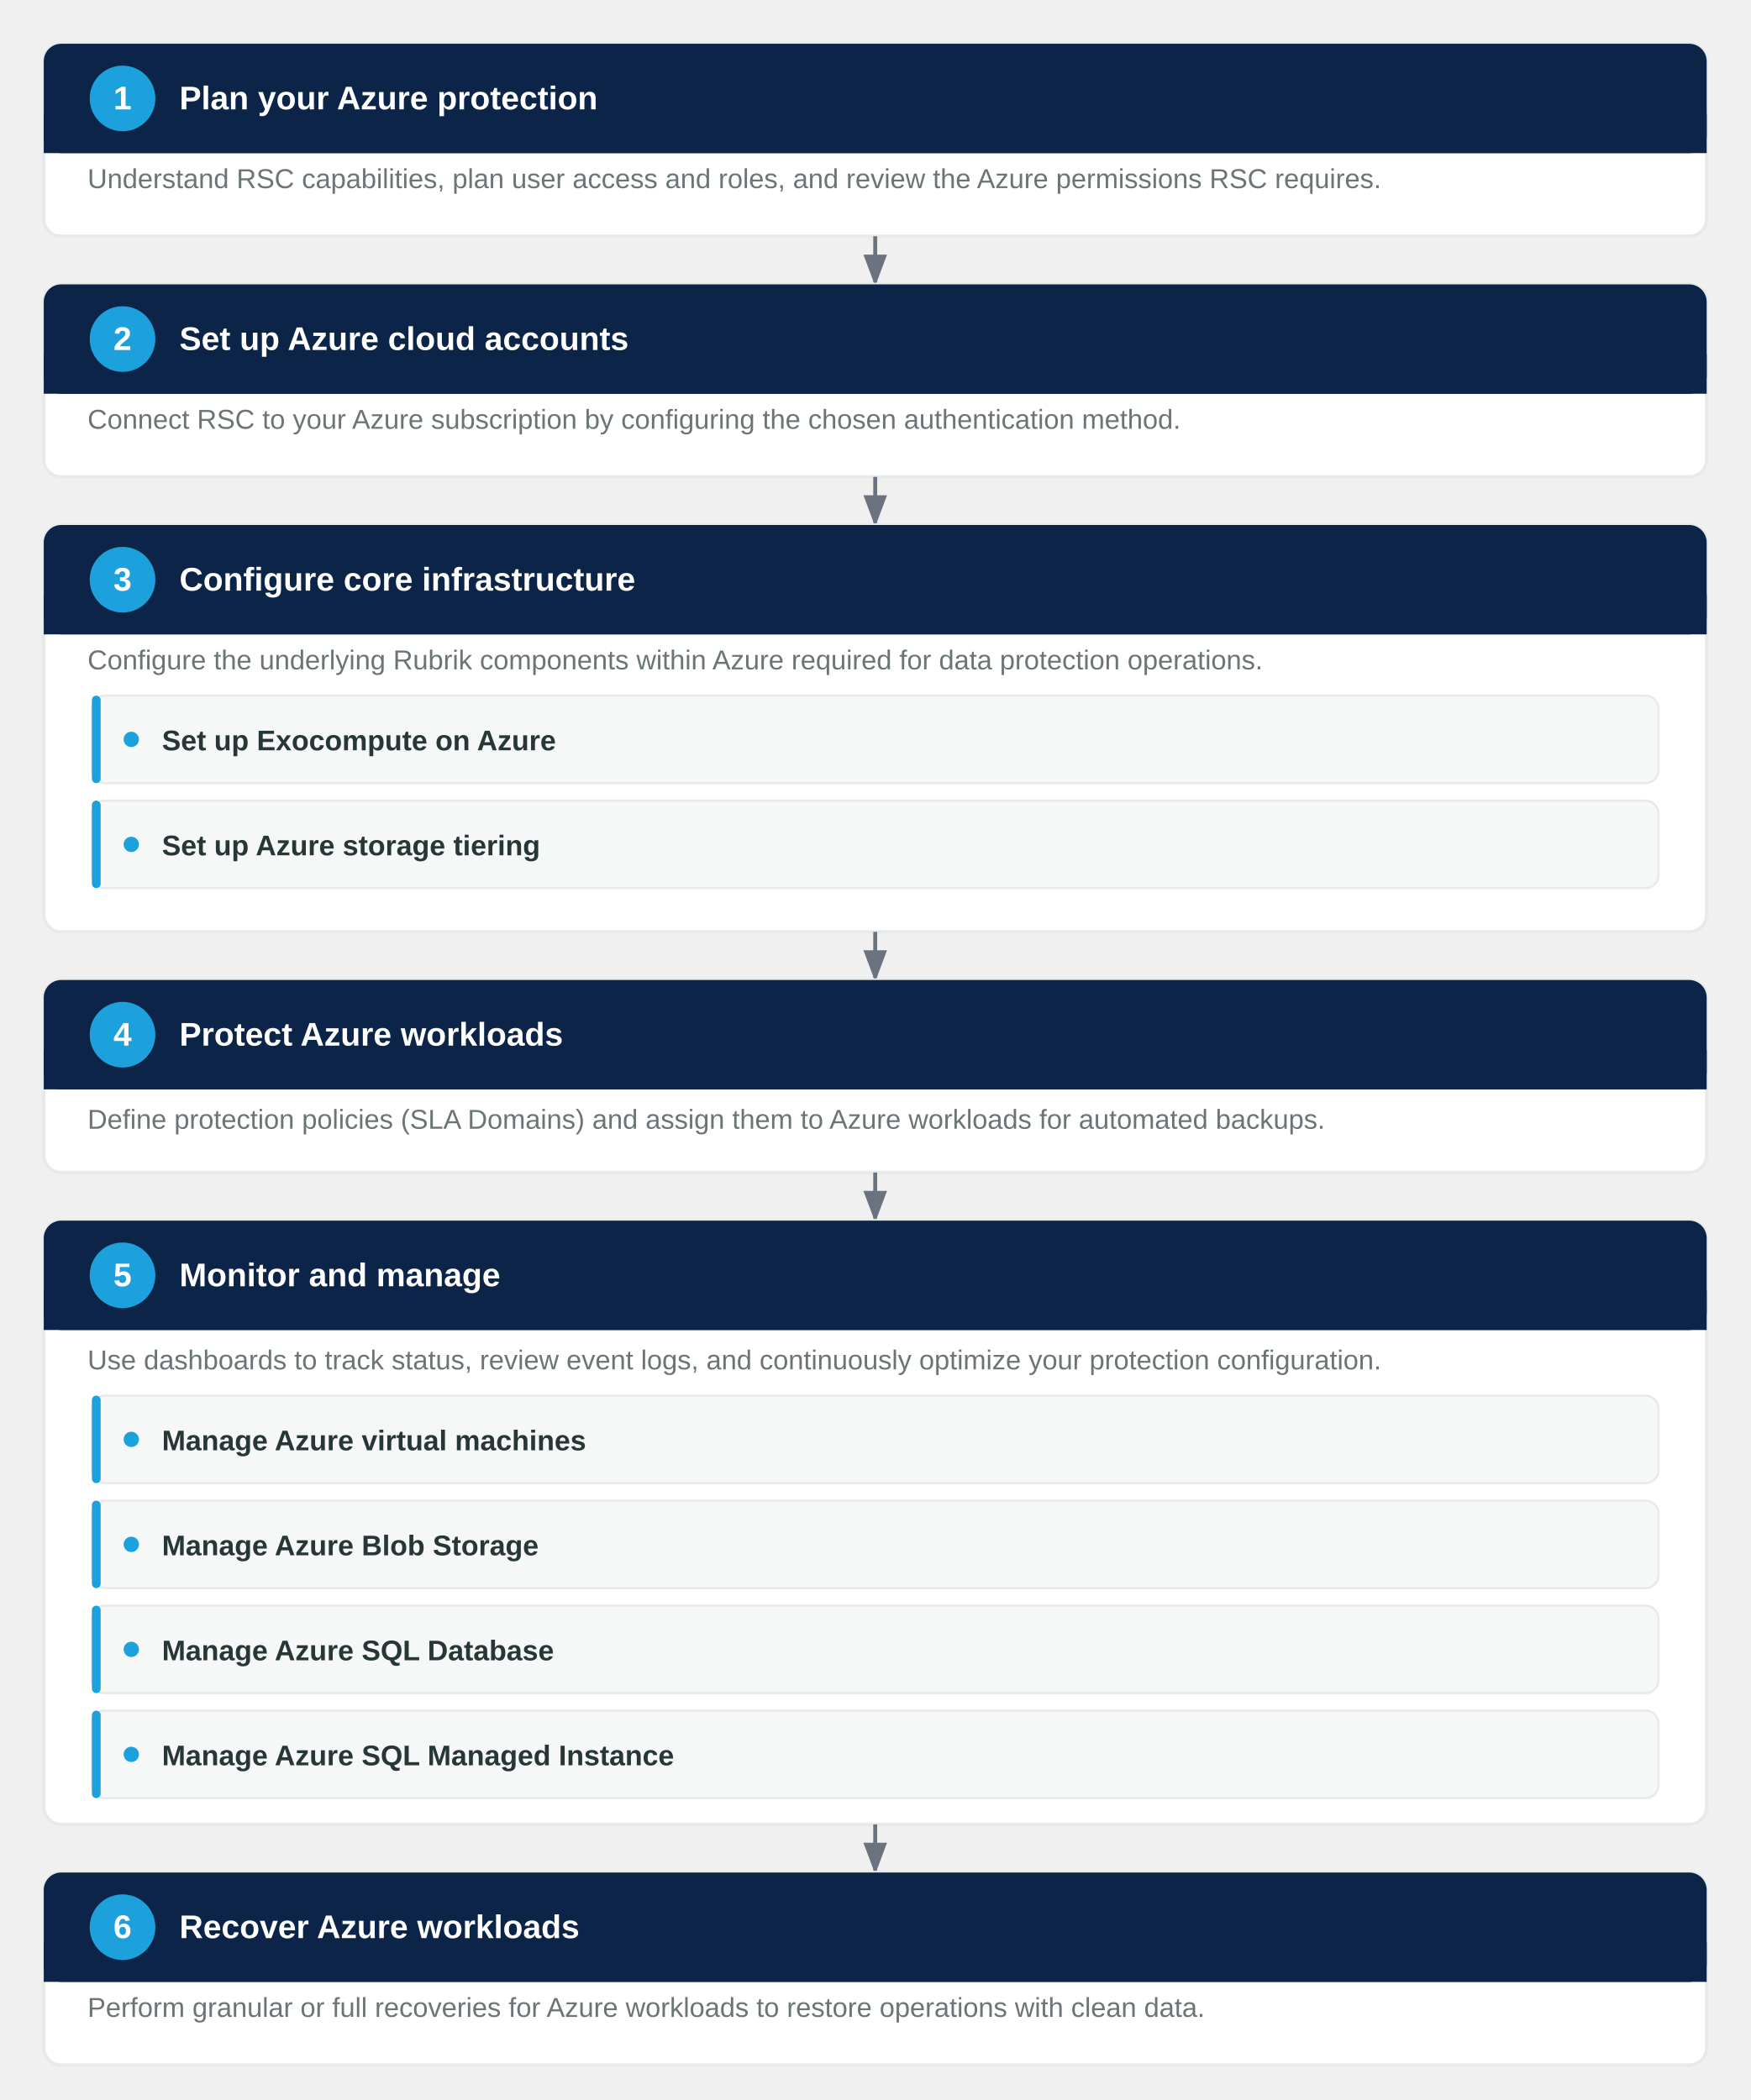
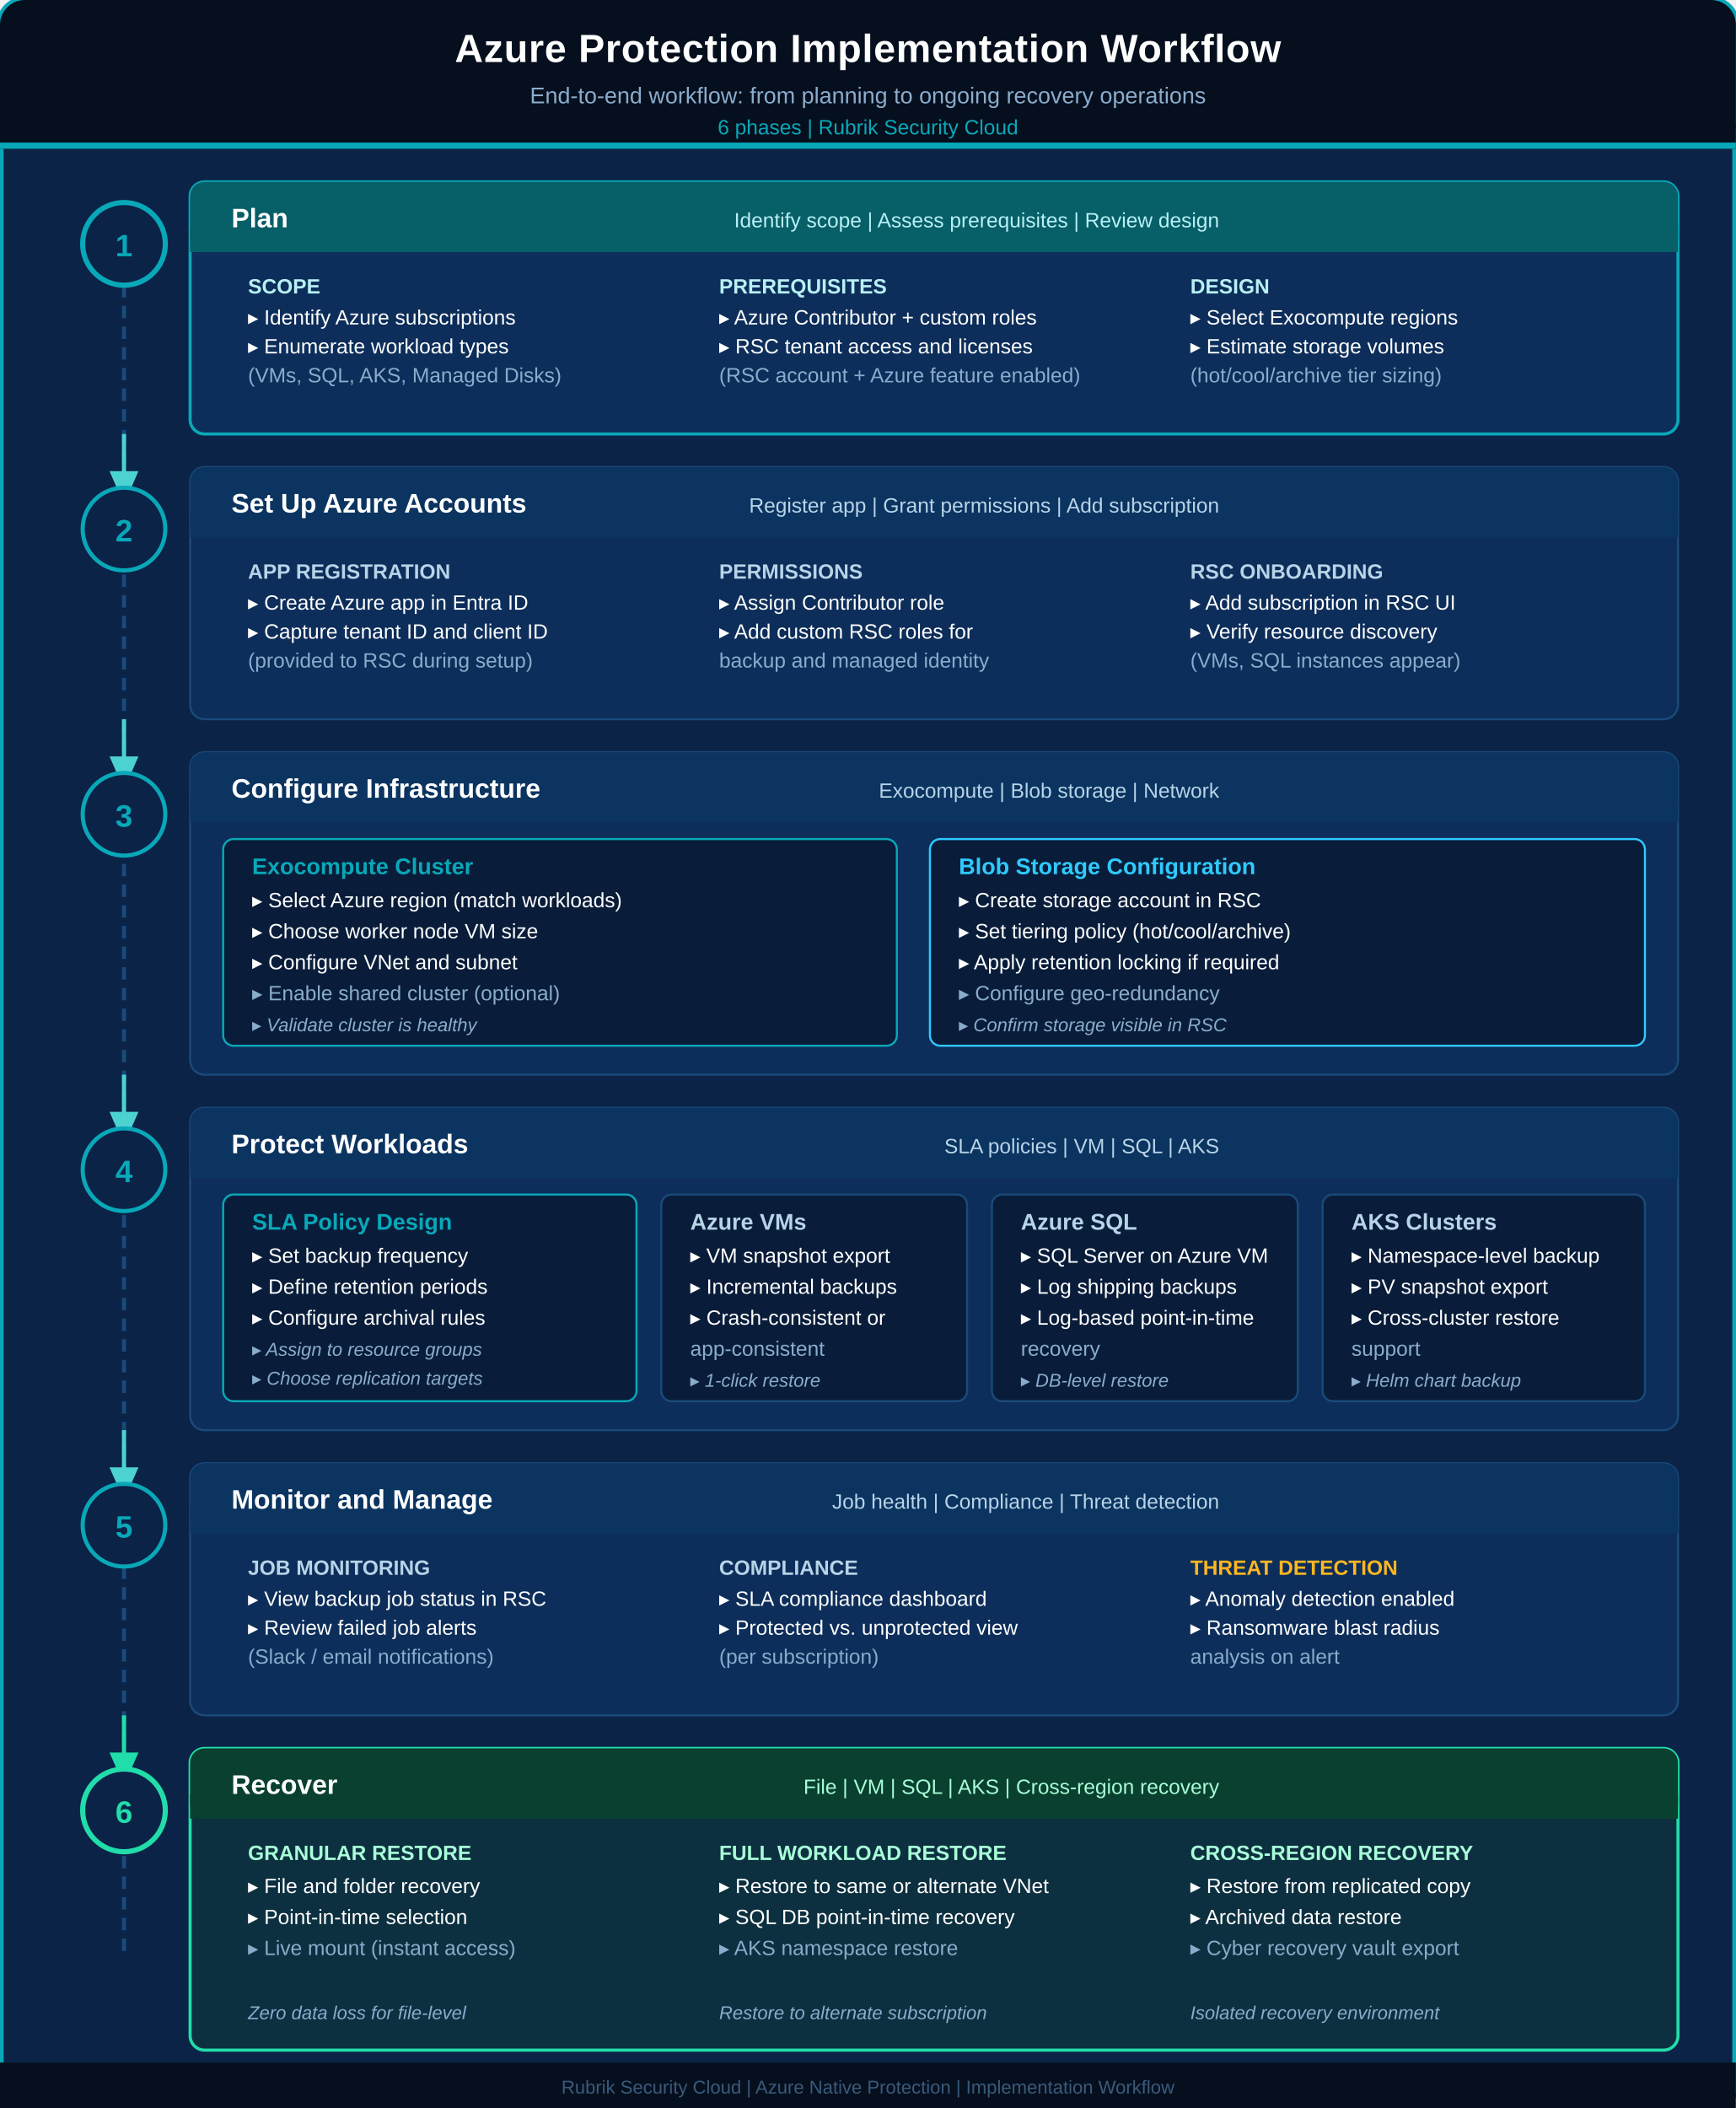
- <svg xmlns="http://www.w3.org/2000/svg" width="800" height="960" viewBox="0 0 800 960" font-family="Segoe UI, Calibri, Arial, sans-serif">
-   <defs>
-     <marker id="arr" markerWidth="8" markerHeight="6" refX="7" refY="3" orient="auto">
-       <polygon points="0 0, 8 3, 0 6" fill="#6B7280" />
-     </marker>
-   </defs>
-   <rect x="20" y="20" width="760" height="88" rx="8" fill="white" stroke="#E6EAE9" stroke-width="1.5" />
-   <rect x="20" y="20" width="760" height="50" rx="8" fill="#0C2448" />
-   <rect x="20" y="52" width="760" height="18" fill="#0C2448" />
-   <circle cx="56" cy="45" r="15" fill="#1DA1DC" />
-   <text x="56" y="50" text-anchor="middle" font-size="15" font-weight="700" fill="white">1</text>
-   <text x="82" y="50" font-size="15" font-weight="600" fill="white">Plan your Azure protection</text>
-   <text x="40" y="86" font-size="12.5" fill="#6C7576">Understand RSC capabilities, plan user access and roles, and review the Azure permissions RSC requires.</text>
-   <line x1="400" y1="108" x2="400" y2="129" stroke="#6B7280" stroke-width="1.8" marker-end="url(#arr)" />
-   <rect x="20" y="130" width="760" height="88" rx="8" fill="white" stroke="#E6EAE9" stroke-width="1.5" />
-   <rect x="20" y="130" width="760" height="50" rx="8" fill="#0C2448" />
-   <rect x="20" y="162" width="760" height="18" fill="#0C2448" />
-   <circle cx="56" cy="155" r="15" fill="#1DA1DC" />
-   <text x="56" y="160" text-anchor="middle" font-size="15" font-weight="700" fill="white">2</text>
-   <text x="82" y="160" font-size="15" font-weight="600" fill="white">Set up Azure cloud accounts</text>
-   <text x="40" y="196" font-size="12.5" fill="#6C7576">Connect RSC to your Azure subscription by configuring the chosen authentication method.</text>
-   <line x1="400" y1="218" x2="400" y2="239" stroke="#6B7280" stroke-width="1.8" marker-end="url(#arr)" />
-   <rect x="20" y="240" width="760" height="186" rx="8" fill="white" stroke="#E6EAE9" stroke-width="1.5" />
-   <rect x="20" y="240" width="760" height="50" rx="8" fill="#0C2448" />
-   <rect x="20" y="272" width="760" height="18" fill="#0C2448" />
-   <circle cx="56" cy="265" r="15" fill="#1DA1DC" />
-   <text x="56" y="270" text-anchor="middle" font-size="15" font-weight="700" fill="white">3</text>
-   <text x="82" y="270" font-size="15" font-weight="600" fill="white">Configure core infrastructure</text>
-   <text x="40" y="306" font-size="12.5" fill="#6C7576">Configure the underlying Rubrik components within Azure required for data protection operations.</text>
-   <rect x="42" y="318" width="716" height="40" rx="6" fill="#F6F8F7" stroke="#E6EAE9" stroke-width="1" />
-   <rect x="42" y="318" width="4" height="40" rx="2" fill="#1DA1DC" />
-   <circle cx="60" cy="338" r="3.5" fill="#1DA1DC" />
-   <text x="74" y="343" font-size="13" font-weight="600" fill="#273637">Set up Exocompute on Azure</text>
-   <rect x="42" y="366" width="716" height="40" rx="6" fill="#F6F8F7" stroke="#E6EAE9" stroke-width="1" />
-   <rect x="42" y="366" width="4" height="40" rx="2" fill="#1DA1DC" />
-   <circle cx="60" cy="386" r="3.5" fill="#1DA1DC" />
-   <text x="74" y="391" font-size="13" font-weight="600" fill="#273637">Set up Azure storage tiering</text>
-   <line x1="400" y1="426" x2="400" y2="447" stroke="#6B7280" stroke-width="1.8" marker-end="url(#arr)" />
-   <rect x="20" y="448" width="760" height="88" rx="8" fill="white" stroke="#E6EAE9" stroke-width="1.5" />
-   <rect x="20" y="448" width="760" height="50" rx="8" fill="#0C2448" />
-   <rect x="20" y="480" width="760" height="18" fill="#0C2448" />
-   <circle cx="56" cy="473" r="15" fill="#1DA1DC" />
-   <text x="56" y="478" text-anchor="middle" font-size="15" font-weight="700" fill="white">4</text>
-   <text x="82" y="478" font-size="15" font-weight="600" fill="white">Protect Azure workloads</text>
-   <text x="40" y="516" font-size="12.5" fill="#6C7576">Define protection policies (SLA Domains) and assign them to Azure workloads for automated backups.</text>
-   <line x1="400" y1="536" x2="400" y2="557" stroke="#6B7280" stroke-width="1.8" marker-end="url(#arr)" />
-   <rect x="20" y="558" width="760" height="276" rx="8" fill="white" stroke="#E6EAE9" stroke-width="1.5" />
-   <rect x="20" y="558" width="760" height="50" rx="8" fill="#0C2448" />
-   <rect x="20" y="590" width="760" height="18" fill="#0C2448" />
-   <circle cx="56" cy="583" r="15" fill="#1DA1DC" />
-   <text x="56" y="588" text-anchor="middle" font-size="15" font-weight="700" fill="white">5</text>
-   <text x="82" y="588" font-size="15" font-weight="600" fill="white">Monitor and manage</text>
-   <text x="40" y="626" font-size="12.5" fill="#6C7576">Use dashboards to track status, review event logs, and continuously optimize your protection configuration.</text>
-   <rect x="42" y="638" width="716" height="40" rx="6" fill="#F6F8F7" stroke="#E6EAE9" stroke-width="1" />
-   <rect x="42" y="638" width="4" height="40" rx="2" fill="#1DA1DC" />
-   <circle cx="60" cy="658" r="3.5" fill="#1DA1DC" />
-   <text x="74" y="663" font-size="13" font-weight="600" fill="#273637">Manage Azure virtual machines</text>
-   <rect x="42" y="686" width="716" height="40" rx="6" fill="#F6F8F7" stroke="#E6EAE9" stroke-width="1" />
-   <rect x="42" y="686" width="4" height="40" rx="2" fill="#1DA1DC" />
-   <circle cx="60" cy="706" r="3.5" fill="#1DA1DC" />
-   <text x="74" y="711" font-size="13" font-weight="600" fill="#273637">Manage Azure Blob Storage</text>
-   <rect x="42" y="734" width="716" height="40" rx="6" fill="#F6F8F7" stroke="#E6EAE9" stroke-width="1" />
-   <rect x="42" y="734" width="4" height="40" rx="2" fill="#1DA1DC" />
-   <circle cx="60" cy="754" r="3.5" fill="#1DA1DC" />
-   <text x="74" y="759" font-size="13" font-weight="600" fill="#273637">Manage Azure SQL Database</text>
-   <rect x="42" y="782" width="716" height="40" rx="6" fill="#F6F8F7" stroke="#E6EAE9" stroke-width="1" />
-   <rect x="42" y="782" width="4" height="40" rx="2" fill="#1DA1DC" />
-   <circle cx="60" cy="802" r="3.5" fill="#1DA1DC" />
-   <text x="74" y="807" font-size="13" font-weight="600" fill="#273637">Manage Azure SQL Managed Instance</text>
-   <line x1="400" y1="834" x2="400" y2="855" stroke="#6B7280" stroke-width="1.8" marker-end="url(#arr)" />
-   <rect x="20" y="856" width="760" height="88" rx="8" fill="white" stroke="#E6EAE9" stroke-width="1.5" />
-   <rect x="20" y="856" width="760" height="50" rx="8" fill="#0C2448" />
-   <rect x="20" y="888" width="760" height="18" fill="#0C2448" />
-   <circle cx="56" cy="881" r="15" fill="#1DA1DC" />
-   <text x="56" y="886" text-anchor="middle" font-size="15" font-weight="700" fill="white">6</text>
-   <text x="82" y="886" font-size="15" font-weight="600" fill="white">Recover Azure workloads</text>
-   <text x="40" y="922" font-size="12.5" fill="#6C7576">Perform granular or full recoveries for Azure workloads to restore operations with clean data.</text>
+ <svg xmlns="http://www.w3.org/2000/svg" width="840" height="1020" viewBox="0 0 840 1020" font-family="Segoe UI, Calibri, Arial, sans-serif">
+   <rect width="840" height="1020" fill="#0A2347" rx="12" />
+   <rect width="840" height="1020" fill="none" stroke="#09A8B8" stroke-width="3.5" rx="12" />
+   <rect x="0" y="0" width="840" height="72" fill="#060F1E" rx="12" />
+   <rect x="0" y="60" width="840" height="12" fill="#060F1E" />
+   <rect x="0" y="69" width="840" height="3" fill="#09A8B8" />
+   <text x="420" y="30" text-anchor="middle" fill="#FFFFFF" font-size="19" font-weight="bold" letter-spacing="0.3">Azure Protection Implementation Workflow</text>
+   <text x="420" y="50" text-anchor="middle" fill="#8AACCC" font-size="11">End-to-end workflow: from planning to ongoing recovery operations</text>
+   <text x="420" y="65" text-anchor="middle" fill="#09A8B8" font-size="10">6 phases  |  Rubrik Security Cloud</text>
+   <line x1="60" y1="108" x2="60" y2="944" stroke="#1A4A7A" stroke-width="2" stroke-dasharray="6,4" />
+   <circle cx="60" cy="118" r="20" fill="#0A2347" stroke="#09A8B8" stroke-width="2.5" />
+   <text x="60" y="124" text-anchor="middle" fill="#09A8B8" font-size="15" font-weight="bold">1</text>
+   <rect x="92" y="88" width="720" height="122" fill="#0D2E5A" rx="7" stroke="#09A8B8" stroke-width="1.5" />
+   <rect x="92" y="88" width="720" height="34" fill="#075F68" rx="7" />
+   <rect x="92" y="110" width="720" height="12" fill="#075F68" />
+   <text x="112" y="110" fill="#FFFFFF" font-size="13" font-weight="bold">Plan</text>
+   <text x="590" y="110" text-anchor="end" fill="#B8F0F4" font-size="10">Identify scope  |  Assess prerequisites  |  Review design</text>
+   <text x="120" y="142" fill="#B8F0F4" font-size="10" font-weight="bold">SCOPE</text>
+   <text x="120" y="157" fill="#FFFFFF" font-size="10">▸ Identify Azure subscriptions</text>
+   <text x="120" y="171" fill="#FFFFFF" font-size="10">▸ Enumerate workload types</text>
+   <text x="120" y="185" fill="#8AACCC" font-size="10">  (VMs, SQL, AKS, Managed Disks)</text>
+   <text x="348" y="142" fill="#B8F0F4" font-size="10" font-weight="bold">PREREQUISITES</text>
+   <text x="348" y="157" fill="#FFFFFF" font-size="10">▸ Azure Contributor + custom roles</text>
+   <text x="348" y="171" fill="#FFFFFF" font-size="10">▸ RSC tenant access and licenses</text>
+   <text x="348" y="185" fill="#8AACCC" font-size="10">  (RSC account + Azure feature enabled)</text>
+   <text x="576" y="142" fill="#B8F0F4" font-size="10" font-weight="bold">DESIGN</text>
+   <text x="576" y="157" fill="#FFFFFF" font-size="10">▸ Select Exocompute regions</text>
+   <text x="576" y="171" fill="#FFFFFF" font-size="10">▸ Estimate storage volumes</text>
+   <text x="576" y="185" fill="#8AACCC" font-size="10">  (hot/cool/archive tier sizing)</text>
+   <polygon points="53,228 60,244 67,228" fill="#4DD2D2" />
+   <line x1="60" y1="210" x2="60" y2="244" stroke="#4DD2D2" stroke-width="2" />
+   <circle cx="60" cy="256" r="20" fill="#0A2347" stroke="#09A8B8" stroke-width="2" />
+   <text x="60" y="262" text-anchor="middle" fill="#09A8B8" font-size="15" font-weight="bold">2</text>
+   <rect x="92" y="226" width="720" height="122" fill="#0D2E5A" rx="7" stroke="#1A4A7A" stroke-width="1" />
+   <rect x="92" y="226" width="720" height="34" fill="#0C3460" rx="7" />
+   <rect x="92" y="248" width="720" height="12" fill="#0C3460" />
+   <text x="112" y="248" fill="#FFFFFF" font-size="13" font-weight="bold">Set Up Azure Accounts</text>
+   <text x="590" y="248" text-anchor="end" fill="#B8D4E8" font-size="10">Register app  |  Grant permissions  |  Add subscription</text>
+   <text x="120" y="280" fill="#B8D4E8" font-size="10" font-weight="bold">APP REGISTRATION</text>
+   <text x="120" y="295" fill="#FFFFFF" font-size="10">▸ Create Azure app in Entra ID</text>
+   <text x="120" y="309" fill="#FFFFFF" font-size="10">▸ Capture tenant ID and client ID</text>
+   <text x="120" y="323" fill="#8AACCC" font-size="10">  (provided to RSC during setup)</text>
+   <text x="348" y="280" fill="#B8D4E8" font-size="10" font-weight="bold">PERMISSIONS</text>
+   <text x="348" y="295" fill="#FFFFFF" font-size="10">▸ Assign Contributor role</text>
+   <text x="348" y="309" fill="#FFFFFF" font-size="10">▸ Add custom RSC roles for</text>
+   <text x="348" y="323" fill="#8AACCC" font-size="10">  backup and managed identity</text>
+   <text x="576" y="280" fill="#B8D4E8" font-size="10" font-weight="bold">RSC ONBOARDING</text>
+   <text x="576" y="295" fill="#FFFFFF" font-size="10">▸ Add subscription in RSC UI</text>
+   <text x="576" y="309" fill="#FFFFFF" font-size="10">▸ Verify resource discovery</text>
+   <text x="576" y="323" fill="#8AACCC" font-size="10">  (VMs, SQL instances appear)</text>
+   <polygon points="53,366 60,382 67,366" fill="#4DD2D2" />
+   <line x1="60" y1="348" x2="60" y2="382" stroke="#4DD2D2" stroke-width="2" />
+   <circle cx="60" cy="394" r="20" fill="#0A2347" stroke="#09A8B8" stroke-width="2" />
+   <text x="60" y="400" text-anchor="middle" fill="#09A8B8" font-size="15" font-weight="bold">3</text>
+   <rect x="92" y="364" width="720" height="156" fill="#0D2E5A" rx="7" stroke="#1A4A7A" stroke-width="1" />
+   <rect x="92" y="364" width="720" height="34" fill="#0C3460" rx="7" />
+   <rect x="92" y="386" width="720" height="12" fill="#0C3460" />
+   <text x="112" y="386" fill="#FFFFFF" font-size="13" font-weight="bold">Configure Infrastructure</text>
+   <text x="590" y="386" text-anchor="end" fill="#B8D4E8" font-size="10">Exocompute  |  Blob storage  |  Network</text>
+   <rect x="108" y="406" width="326" height="100" fill="#091D3A" rx="5" stroke="#09A8B8" stroke-width="1" />
+   <text x="122" y="423" fill="#09A8B8" font-size="11" font-weight="bold">Exocompute Cluster</text>
+   <text x="122" y="439" fill="#FFFFFF" font-size="10">▸ Select Azure region (match workloads)</text>
+   <text x="122" y="454" fill="#FFFFFF" font-size="10">▸ Choose worker node VM size</text>
+   <text x="122" y="469" fill="#FFFFFF" font-size="10">▸ Configure VNet and subnet</text>
+   <text x="122" y="484" fill="#8AACCC" font-size="10">▸ Enable shared cluster (optional)</text>
+   <text x="122" y="499" fill="#8AACCC" font-size="9" font-style="italic">▸ Validate cluster is healthy</text>
+   <rect x="450" y="406" width="346" height="100" fill="#091D3A" rx="5" stroke="#2FCAFF" stroke-width="1" />
+   <text x="464" y="423" fill="#2FCAFF" font-size="11" font-weight="bold">Blob Storage Configuration</text>
+   <text x="464" y="439" fill="#FFFFFF" font-size="10">▸ Create storage account in RSC</text>
+   <text x="464" y="454" fill="#FFFFFF" font-size="10">▸ Set tiering policy (hot/cool/archive)</text>
+   <text x="464" y="469" fill="#FFFFFF" font-size="10">▸ Apply retention locking if required</text>
+   <text x="464" y="484" fill="#8AACCC" font-size="10">▸ Configure geo-redundancy</text>
+   <text x="464" y="499" fill="#8AACCC" font-size="9" font-style="italic">▸ Confirm storage visible in RSC</text>
+   <polygon points="53,538 60,554 67,538" fill="#4DD2D2" />
+   <line x1="60" y1="520" x2="60" y2="554" stroke="#4DD2D2" stroke-width="2" />
+   <circle cx="60" cy="566" r="20" fill="#0A2347" stroke="#09A8B8" stroke-width="2" />
+   <text x="60" y="572" text-anchor="middle" fill="#09A8B8" font-size="15" font-weight="bold">4</text>
+   <rect x="92" y="536" width="720" height="156" fill="#0D2E5A" rx="7" stroke="#1A4A7A" stroke-width="1" />
+   <rect x="92" y="536" width="720" height="34" fill="#0C3460" rx="7" />
+   <rect x="92" y="558" width="720" height="12" fill="#0C3460" />
+   <text x="112" y="558" fill="#FFFFFF" font-size="13" font-weight="bold">Protect Workloads</text>
+   <text x="590" y="558" text-anchor="end" fill="#B8D4E8" font-size="10">SLA policies  |  VM  |  SQL  |  AKS</text>
+   <rect x="108" y="578" width="200" height="100" fill="#091D3A" rx="5" stroke="#09A8B8" stroke-width="1" />
+   <text x="122" y="595" fill="#09A8B8" font-size="11" font-weight="bold">SLA Policy Design</text>
+   <text x="122" y="611" fill="#FFFFFF" font-size="10">▸ Set backup frequency</text>
+   <text x="122" y="626" fill="#FFFFFF" font-size="10">▸ Define retention periods</text>
+   <text x="122" y="641" fill="#FFFFFF" font-size="10">▸ Configure archival rules</text>
+   <text x="122" y="656" fill="#8AACCC" font-size="9" font-style="italic">▸ Assign to resource groups</text>
+   <text x="122" y="670" fill="#8AACCC" font-size="9" font-style="italic">▸ Choose replication targets</text>
+   <rect x="320" y="578" width="148" height="100" fill="#091D3A" rx="5" stroke="#1A4A7A" stroke-width="1" />
+   <text x="334" y="595" fill="#B8D4E8" font-size="11" font-weight="bold">Azure VMs</text>
+   <text x="334" y="611" fill="#FFFFFF" font-size="10">▸ VM snapshot export</text>
+   <text x="334" y="626" fill="#FFFFFF" font-size="10">▸ Incremental backups</text>
+   <text x="334" y="641" fill="#FFFFFF" font-size="10">▸ Crash-consistent or</text>
+   <text x="334" y="656" fill="#8AACCC" font-size="10">  app-consistent</text>
+   <text x="334" y="671" fill="#8AACCC" font-size="9" font-style="italic">▸ 1-click restore</text>
+   <rect x="480" y="578" width="148" height="100" fill="#091D3A" rx="5" stroke="#1A4A7A" stroke-width="1" />
+   <text x="494" y="595" fill="#B8D4E8" font-size="11" font-weight="bold">Azure SQL</text>
+   <text x="494" y="611" fill="#FFFFFF" font-size="10">▸ SQL Server on Azure VM</text>
+   <text x="494" y="626" fill="#FFFFFF" font-size="10">▸ Log shipping backups</text>
+   <text x="494" y="641" fill="#FFFFFF" font-size="10">▸ Log-based point-in-time</text>
+   <text x="494" y="656" fill="#8AACCC" font-size="10">  recovery</text>
+   <text x="494" y="671" fill="#8AACCC" font-size="9" font-style="italic">▸ DB-level restore</text>
+   <rect x="640" y="578" width="156" height="100" fill="#091D3A" rx="5" stroke="#1A4A7A" stroke-width="1" />
+   <text x="654" y="595" fill="#B8D4E8" font-size="11" font-weight="bold">AKS Clusters</text>
+   <text x="654" y="611" fill="#FFFFFF" font-size="10">▸ Namespace-level backup</text>
+   <text x="654" y="626" fill="#FFFFFF" font-size="10">▸ PV snapshot export</text>
+   <text x="654" y="641" fill="#FFFFFF" font-size="10">▸ Cross-cluster restore</text>
+   <text x="654" y="656" fill="#8AACCC" font-size="10">  support</text>
+   <text x="654" y="671" fill="#8AACCC" font-size="9" font-style="italic">▸ Helm chart backup</text>
+   <polygon points="53,710 60,726 67,710" fill="#4DD2D2" />
+   <line x1="60" y1="692" x2="60" y2="726" stroke="#4DD2D2" stroke-width="2" />
+   <circle cx="60" cy="738" r="20" fill="#0A2347" stroke="#09A8B8" stroke-width="2" />
+   <text x="60" y="744" text-anchor="middle" fill="#09A8B8" font-size="15" font-weight="bold">5</text>
+   <rect x="92" y="708" width="720" height="122" fill="#0D2E5A" rx="7" stroke="#1A4A7A" stroke-width="1" />
+   <rect x="92" y="708" width="720" height="34" fill="#0C3460" rx="7" />
+   <rect x="92" y="730" width="720" height="12" fill="#0C3460" />
+   <text x="112" y="730" fill="#FFFFFF" font-size="13" font-weight="bold">Monitor and Manage</text>
+   <text x="590" y="730" text-anchor="end" fill="#B8D4E8" font-size="10">Job health  |  Compliance  |  Threat detection</text>
+   <text x="120" y="762" fill="#B8D4E8" font-size="10" font-weight="bold">JOB MONITORING</text>
+   <text x="120" y="777" fill="#FFFFFF" font-size="10">▸ View backup job status in RSC</text>
+   <text x="120" y="791" fill="#FFFFFF" font-size="10">▸ Review failed job alerts</text>
+   <text x="120" y="805" fill="#8AACCC" font-size="10">  (Slack / email notifications)</text>
+   <text x="348" y="762" fill="#B8D4E8" font-size="10" font-weight="bold">COMPLIANCE</text>
+   <text x="348" y="777" fill="#FFFFFF" font-size="10">▸ SLA compliance dashboard</text>
+   <text x="348" y="791" fill="#FFFFFF" font-size="10">▸ Protected vs. unprotected view</text>
+   <text x="348" y="805" fill="#8AACCC" font-size="10">  (per subscription)</text>
+   <text x="576" y="762" fill="#FFB721" font-size="10" font-weight="bold">THREAT DETECTION</text>
+   <text x="576" y="777" fill="#FFFFFF" font-size="10">▸ Anomaly detection enabled</text>
+   <text x="576" y="791" fill="#FFFFFF" font-size="10">▸ Ransomware blast radius</text>
+   <text x="576" y="805" fill="#8AACCC" font-size="10">  analysis on alert</text>
+   <polygon points="53,848 60,864 67,848" fill="#21DDAA" />
+   <line x1="60" y1="830" x2="60" y2="864" stroke="#21DDAA" stroke-width="2" />
+   <circle cx="60" cy="876" r="20" fill="#0A2347" stroke="#21DDAA" stroke-width="2.5" />
+   <text x="60" y="882" text-anchor="middle" fill="#21DDAA" font-size="15" font-weight="bold">6</text>
+   <rect x="92" y="846" width="720" height="146" fill="#0D3040" rx="7" stroke="#21DDAA" stroke-width="1.5" />
+   <rect x="92" y="846" width="720" height="34" fill="#0A4030" rx="7" />
+   <rect x="92" y="868" width="720" height="12" fill="#0A4030" />
+   <text x="112" y="868" fill="#FFFFFF" font-size="13" font-weight="bold">Recover</text>
+   <text x="590" y="868" text-anchor="end" fill="#A8FFD8" font-size="10">File  |  VM  |  SQL  |  AKS  |  Cross-region recovery</text>
+   <text x="120" y="900" fill="#A8FFD8" font-size="10" font-weight="bold">GRANULAR RESTORE</text>
+   <text x="120" y="916" fill="#FFFFFF" font-size="10">▸ File and folder recovery</text>
+   <text x="120" y="931" fill="#FFFFFF" font-size="10">▸ Point-in-time selection</text>
+   <text x="120" y="946" fill="#8AACCC" font-size="10">▸ Live mount (instant access)</text>
+   <text x="120" y="977" fill="#8AACCC" font-size="9" font-style="italic">Zero data loss for file-level</text>
+   <text x="348" y="900" fill="#A8FFD8" font-size="10" font-weight="bold">FULL WORKLOAD RESTORE</text>
+   <text x="348" y="916" fill="#FFFFFF" font-size="10">▸ Restore to same or alternate VNet</text>
+   <text x="348" y="931" fill="#FFFFFF" font-size="10">▸ SQL DB point-in-time recovery</text>
+   <text x="348" y="946" fill="#8AACCC" font-size="10">▸ AKS namespace restore</text>
+   <text x="348" y="977" fill="#8AACCC" font-size="9" font-style="italic">Restore to alternate subscription</text>
+   <text x="576" y="900" fill="#A8FFD8" font-size="10" font-weight="bold">CROSS-REGION RECOVERY</text>
+   <text x="576" y="916" fill="#FFFFFF" font-size="10">▸ Restore from replicated copy</text>
+   <text x="576" y="931" fill="#FFFFFF" font-size="10">▸ Archived data restore</text>
+   <text x="576" y="946" fill="#8AACCC" font-size="10">▸ Cyber recovery vault export</text>
+   <text x="576" y="977" fill="#8AACCC" font-size="9" font-style="italic">Isolated recovery environment</text>
+   <rect x="0" y="998" width="840" height="22" fill="#060F1E" rx="0" />
+   <rect x="0" y="1008" width="840" height="12" fill="#060F1E" rx="12" />
+   <text x="420" y="1013" text-anchor="middle" fill="#3A5A7A" font-size="9">Rubrik Security Cloud  |  Azure Native Protection  |  Implementation Workflow</text>
</svg>
